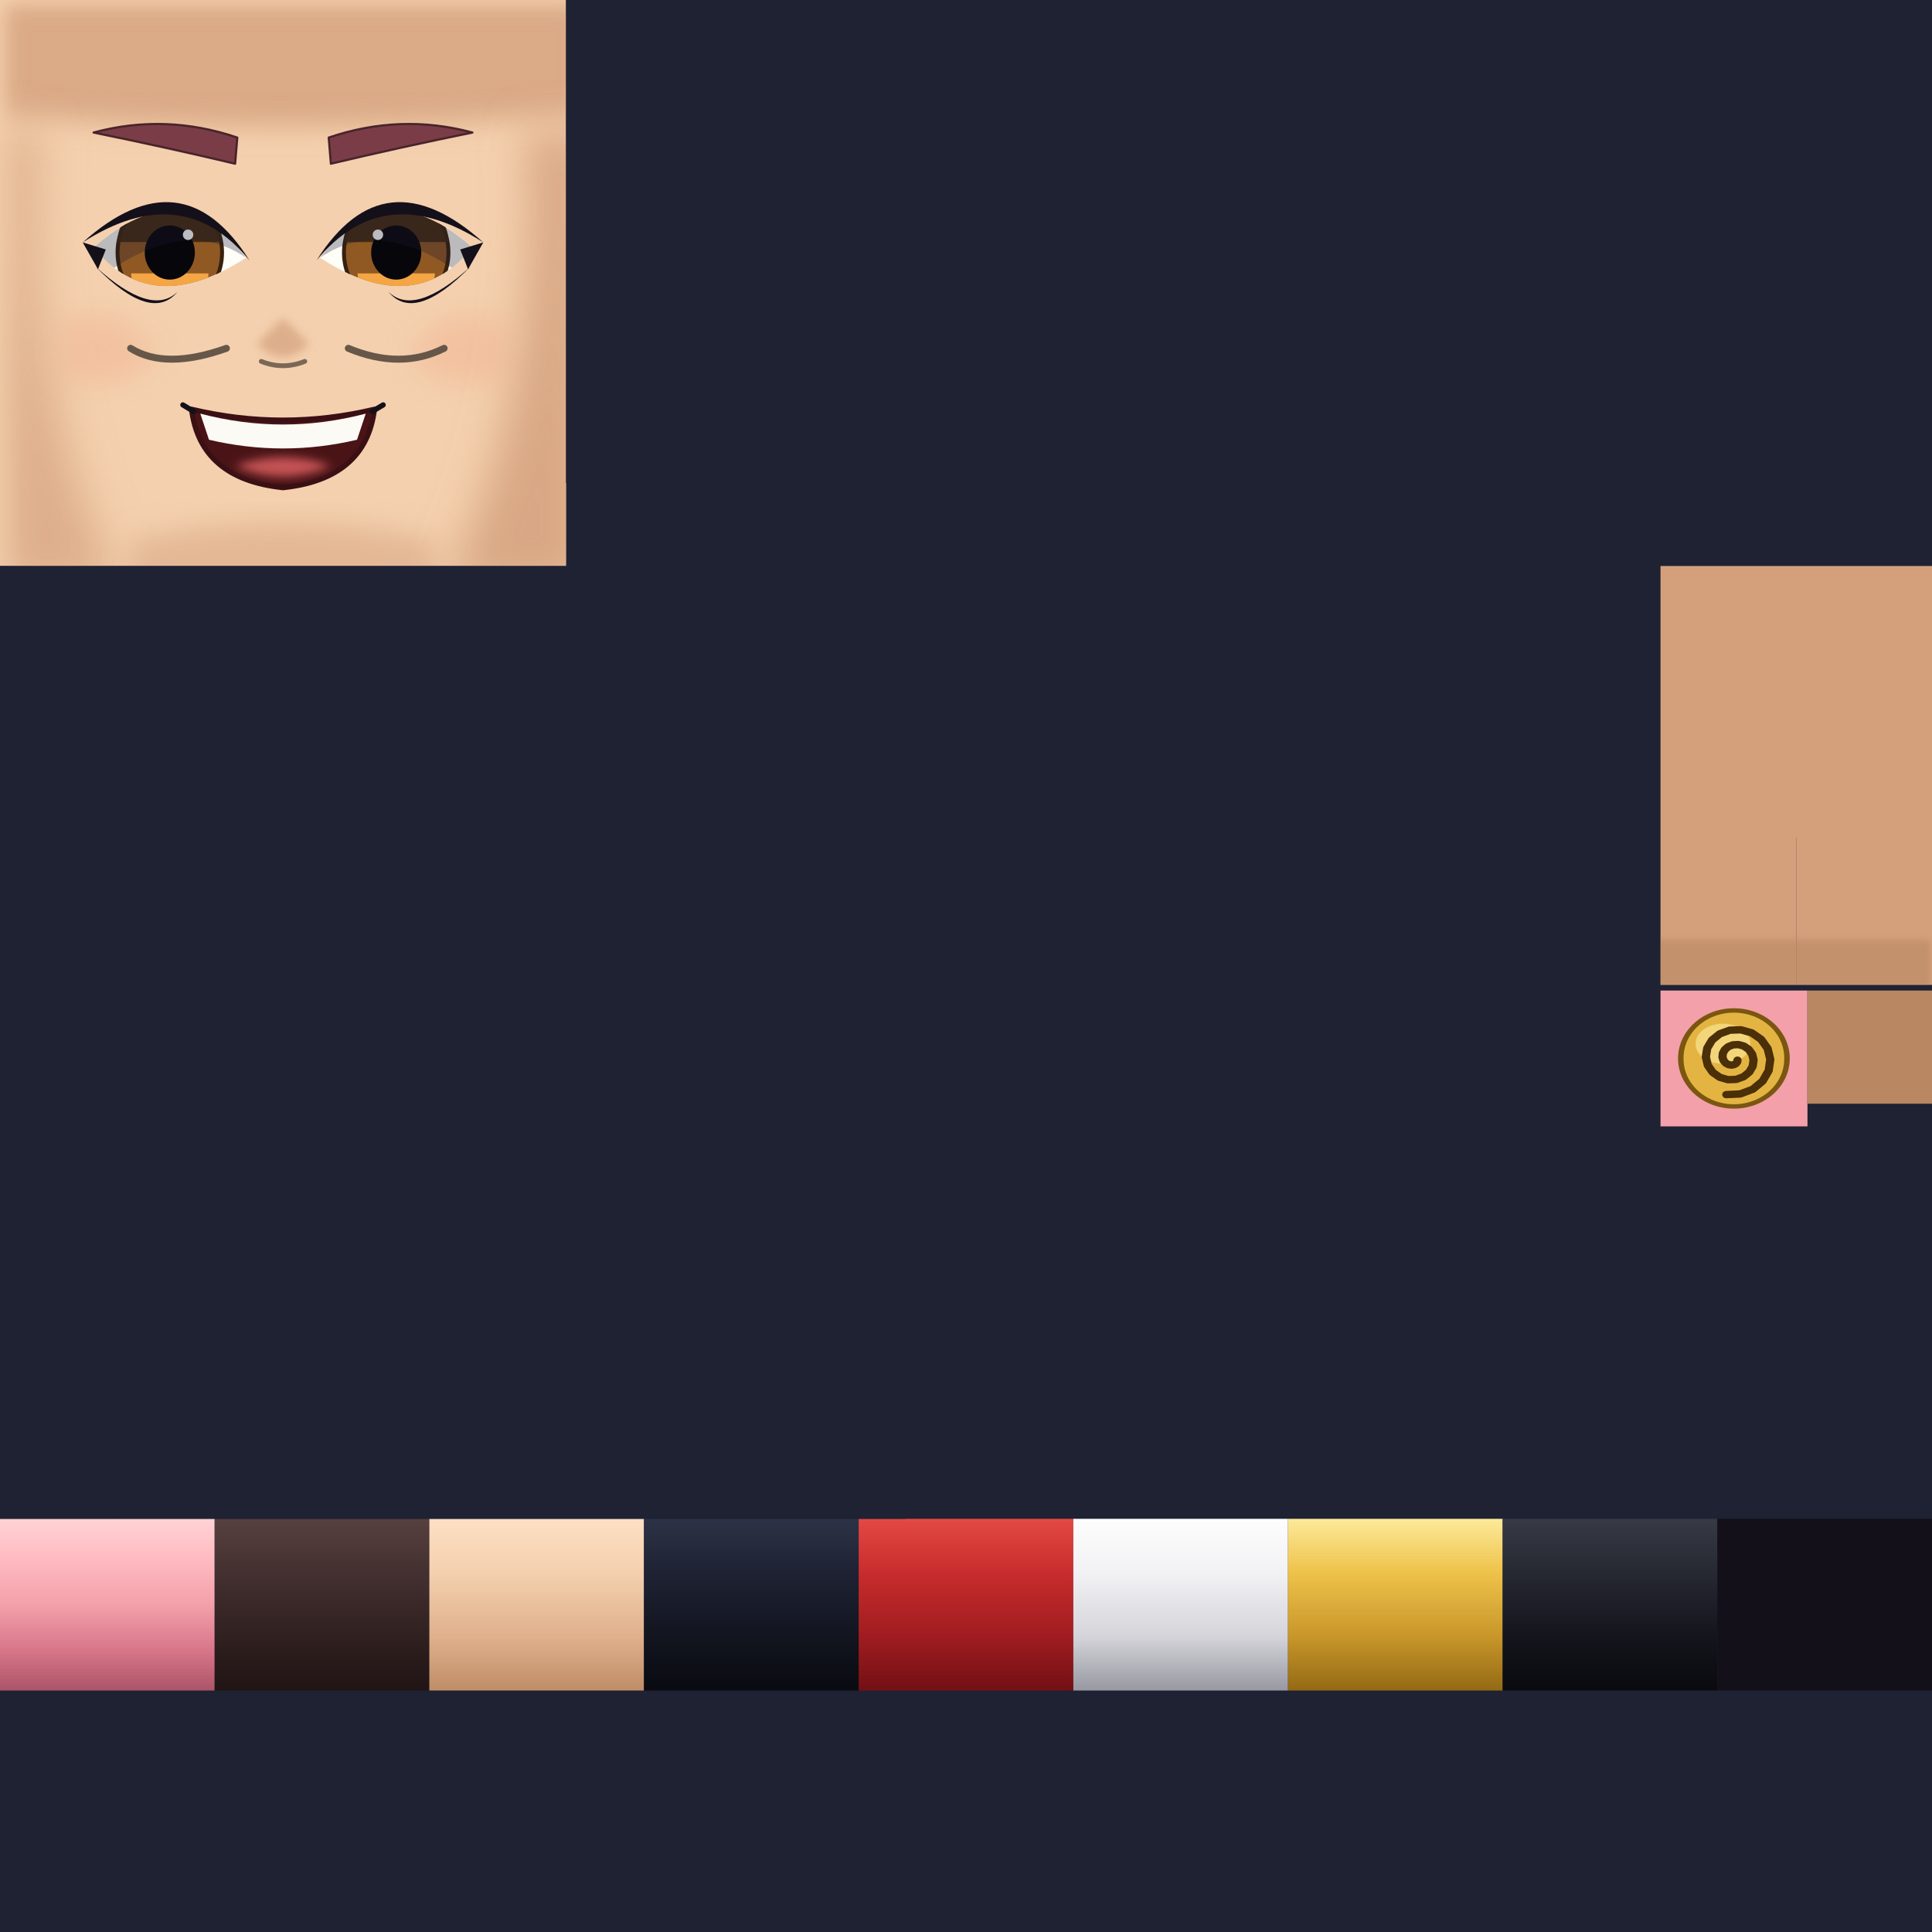
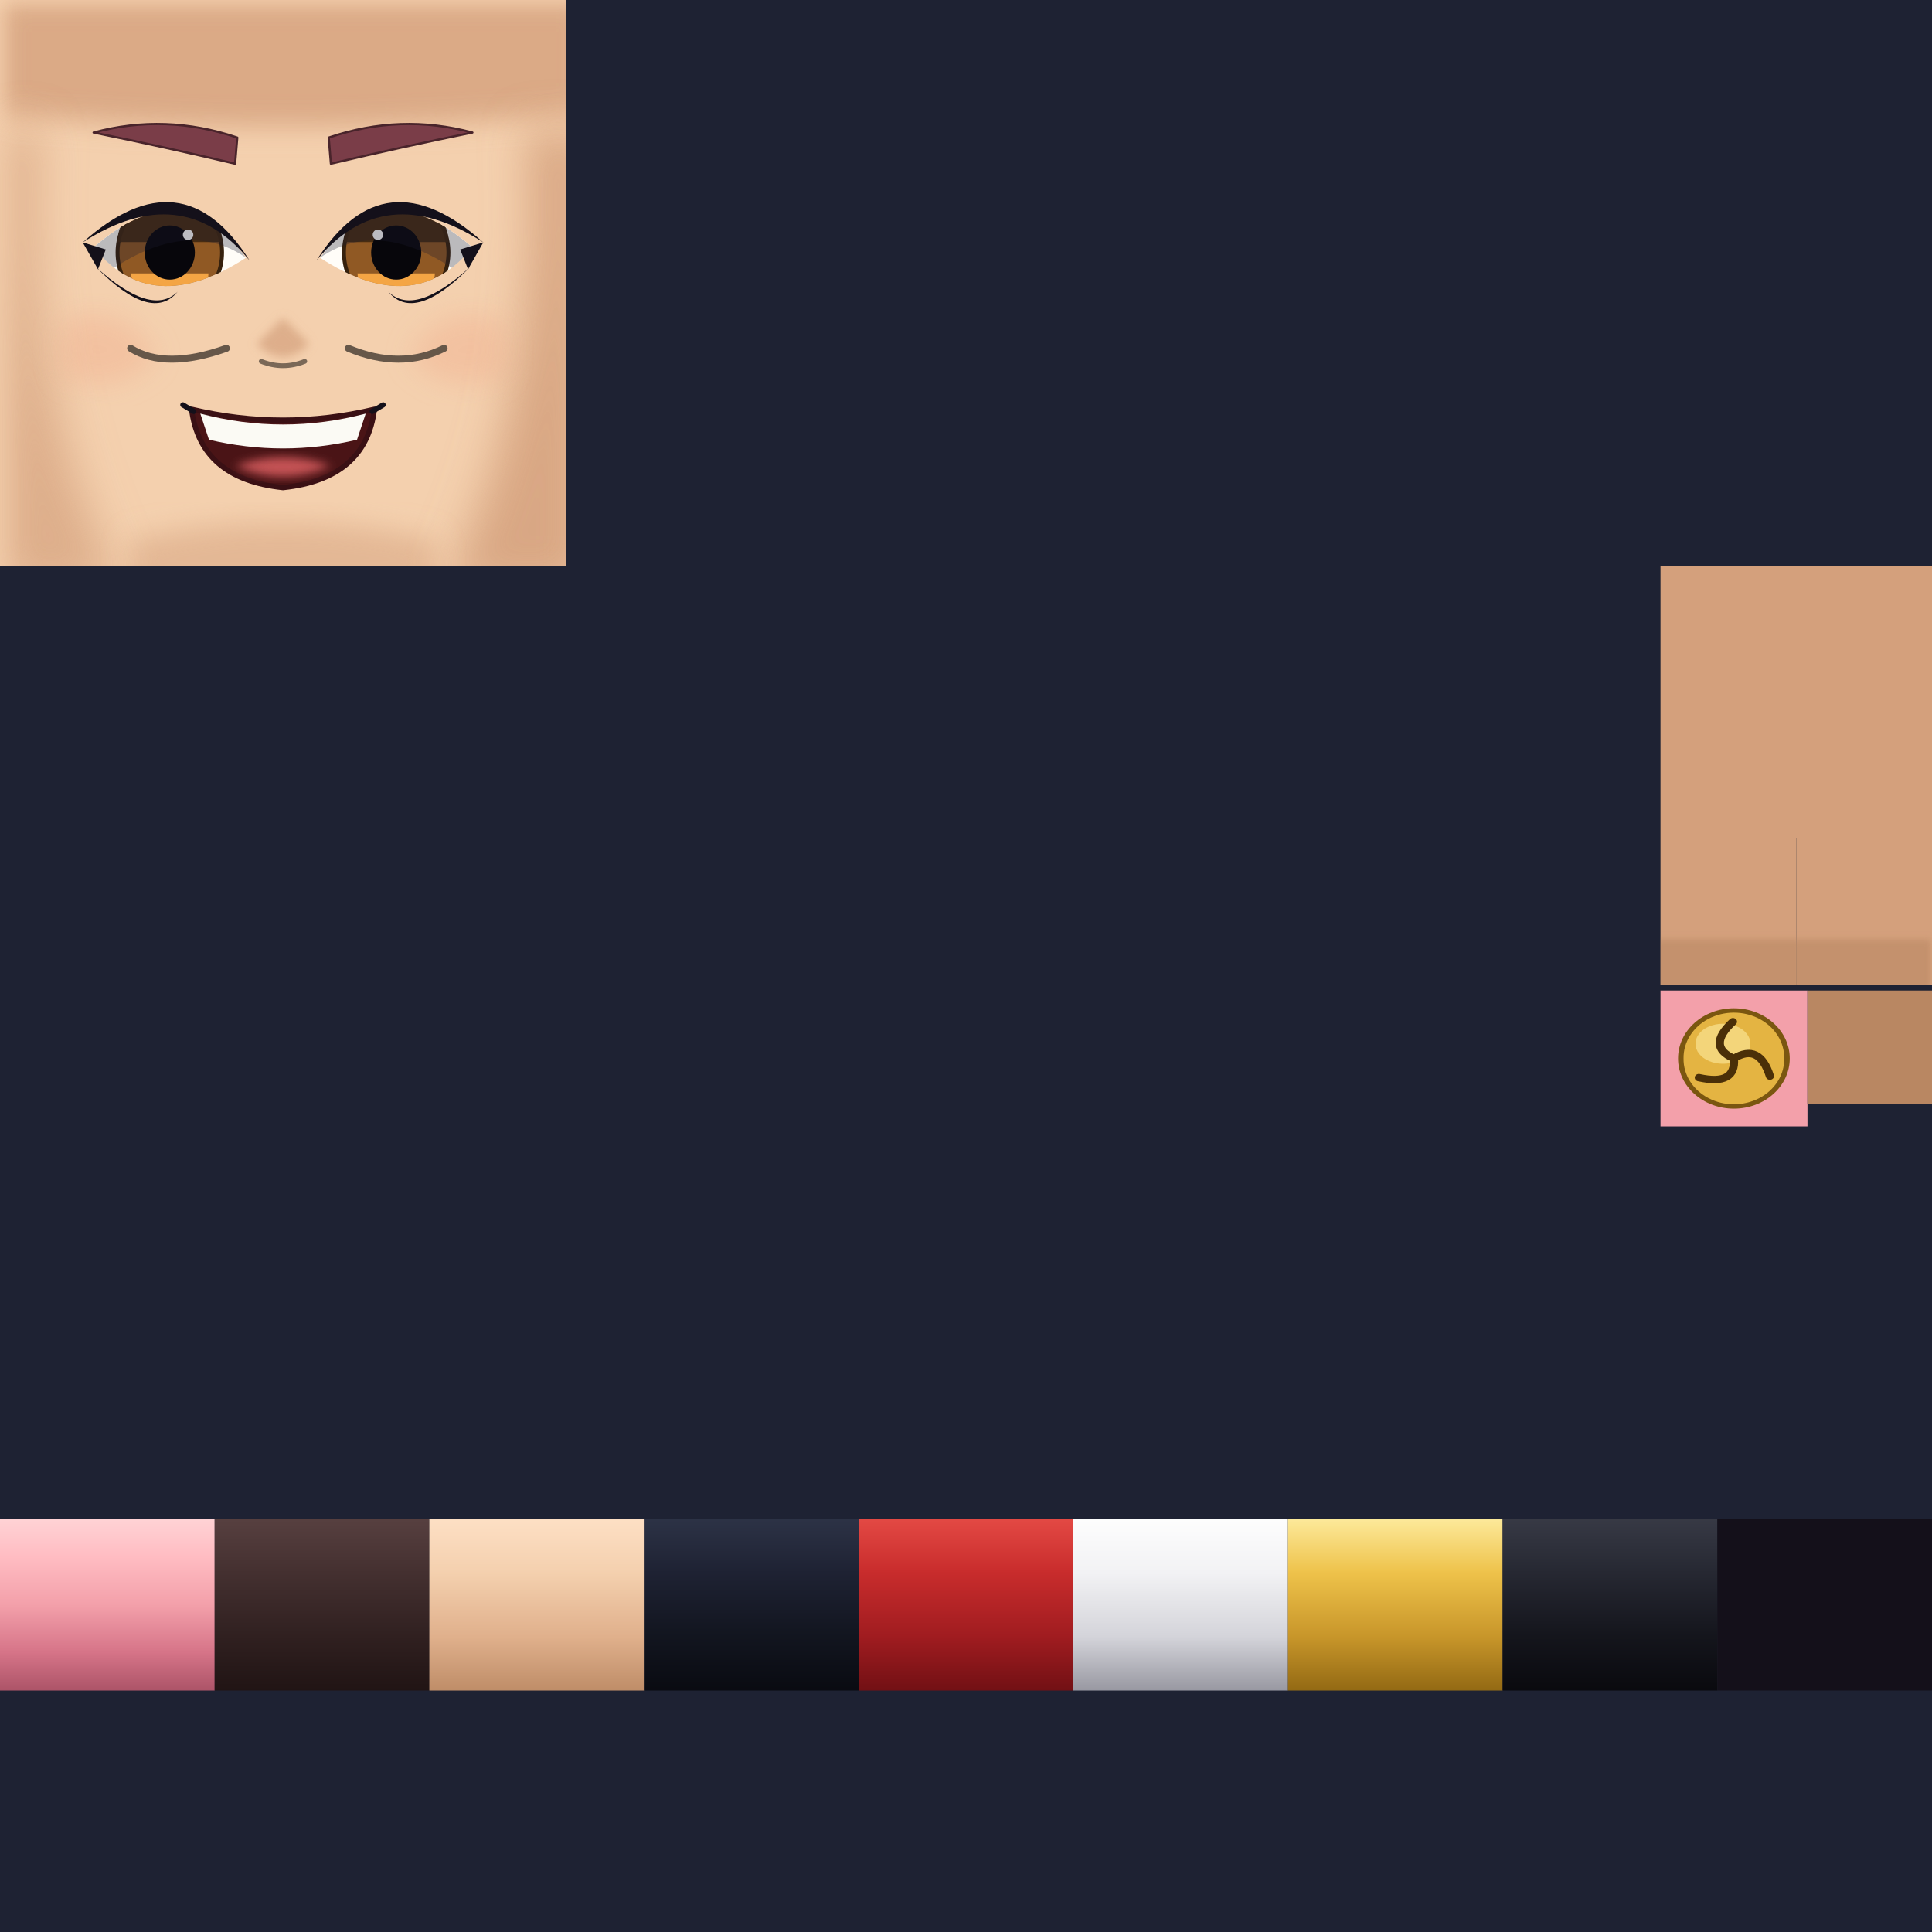
<svg xmlns="http://www.w3.org/2000/svg" width="1024" height="1024" viewBox="0 0 1024 1024">
  <defs>
    <filter id="b1" x="-30%" y="-30%" width="160%" height="160%">
      <feGaussianBlur stdDeviation="1" />
    </filter>
    <filter id="b2" x="-30%" y="-30%" width="160%" height="160%">
      <feGaussianBlur stdDeviation="2" />
    </filter>
    <filter id="b3" x="-30%" y="-30%" width="160%" height="160%">
      <feGaussianBlur stdDeviation="3" />
    </filter>
    <filter id="b5" x="-30%" y="-30%" width="160%" height="160%">
      <feGaussianBlur stdDeviation="5" />
    </filter>
    <filter id="b8" x="-30%" y="-30%" width="160%" height="160%">
      <feGaussianBlur stdDeviation="8" />
    </filter>
  </defs>
  <rect width="1024" height="1024" fill="#1e2233" />
  <clipPath id="cHead_F">
    <rect x="0" y="0" width="300" height="300" />
  </clipPath>
  <g clip-path="url(#cHead_F)">
    <g transform="translate(0 0) scale(2.30769 2.30769)">
      <rect x="-5" y="-5" width="140" height="140" fill="#1e2233" />
      <path d="M-5-5H135V135H-5Z" fill="#f4d0ae" />
      <path d="M-5-5H135V26Q65 32 -5 26Z" fill="#d4a07c" opacity="0.8" filter="url(#b3)" />
      <path d="M-5 30H9Q5 90 28 135H-5Z" fill="#d4a07c" opacity="0.7" filter="url(#b5)" />
      <path d="M135 30H121Q125 90 102 135H135Z" fill="#d4a07c" opacity="0.85" filter="url(#b5)" />
      <path d="M30 124Q65 116 100 124V135H30Z" fill="#d4a07c" opacity="0.5" filter="url(#b3)" />
      <path d="M14 74Q28 68 36 82Q26 92 14 86Z" fill="#f0a080" opacity="0.3" filter="url(#b3)" />
      <path d="M116 74Q102 68 94 82Q104 92 116 86Z" fill="#f0a080" opacity="0.3" filter="url(#b3)" />
      <clipPath id="kHead_F39">
        <path d="M56.5 59.2Q41.8 39.1 21.5 56.8Q34.8 73.3 56.5 59.2Z" />
      </clipPath>
      <g clip-path="url(#kHead_F39)">
        <path d="M56.5 59.2Q41.8 39.1 21.5 56.8Q34.8 73.3 56.5 59.2Z" fill="#fffdf8" />
        <path d="M27.0 58a12 12.96 0 1 0 24 0a12 12.96 0 1 0 -24 0Z" fill="#905924" stroke="#36210d" stroke-width="0.9" stroke-linecap="round" stroke-linejoin="round" />
        <path d="M30.12 62.8a8.88 6.24 0 0 0 17.76 0Z" fill="#ffad47" opacity="0.9" />
        <path d="M27.0 55.6a12 10.8 0 0 1 24 0Z" fill="#3f2710" opacity="0.9" />
        <path d="M33.24 58a5.76 6.221 0 1 0 11.52 0a5.76 6.221 0 1 0 -11.52 0Z" fill="#07060b" />
        <path d="M42.0 53.92a1.2 1.2 0 1 0 2.4 0a1.2 1.2 0 1 0 -2.4 0Z" fill="#ffffff" />
        <path d="M56.5 59.2Q41.8 39.1 21.5 56.8V64.9Q41.8 49 56.5 59.2Z" fill="#1a1a30" opacity="0.3" />
      </g>
      <path d="M57.3 59.8Q41.8 35.3 19.0 55.675Q41.8 41 57.3 59.8Z" fill="#14101a" />
      <path d="M19.0 55.675L22.5 61.84L24.3 57.3Z" fill="#14101a" />
      <path d="M40.8 67.0Q34.8 72.9 22.0 61.3Q34.8 74.3 40.8 67.0Z" fill="#14101a" />
      <clipPath id="kHead_F91">
        <path d="M73.5 59.2Q88.2 39.1 108.5 56.8Q95.2 73.3 73.5 59.2Z" />
      </clipPath>
      <g clip-path="url(#kHead_F91)">
        <path d="M73.5 59.2Q88.2 39.1 108.5 56.8Q95.2 73.3 73.5 59.2Z" fill="#fffdf8" />
        <path d="M79.0 58a12 12.96 0 1 0 24 0a12 12.96 0 1 0 -24 0Z" fill="#905924" stroke="#36210d" stroke-width="0.9" stroke-linecap="round" stroke-linejoin="round" />
        <path d="M82.12 62.8a8.88 6.24 0 0 0 17.76 0Z" fill="#ffad47" opacity="0.9" />
        <path d="M79.0 55.6a12 10.8 0 0 1 24 0Z" fill="#3f2710" opacity="0.9" />
        <path d="M85.24 58a5.76 6.221 0 1 0 11.52 0a5.76 6.221 0 1 0 -11.52 0Z" fill="#07060b" />
        <path d="M85.6 53.92a1.2 1.2 0 1 0 2.4 0a1.2 1.2 0 1 0 -2.4 0Z" fill="#ffffff" />
        <path d="M73.5 59.2Q88.2 39.1 108.5 56.8V64.9Q88.2 49 73.5 59.2Z" fill="#1a1a30" opacity="0.3" />
      </g>
      <path d="M72.7 59.8Q88.2 35.3 111.0 55.675Q88.2 41 72.7 59.8Z" fill="#14101a" />
      <path d="M111.0 55.675L107.5 61.84L105.7 57.3Z" fill="#14101a" />
      <path d="M89.2 67.0Q95.2 72.9 108.0 61.3Q95.2 74.3 89.2 67.0Z" fill="#14101a" />
      <path d="M54.5 31.6Q38 26.0 21.5 30.44Q38 33.8 54.0 37.6Z" fill="#7a3d48" stroke="#49242b" stroke-width="0.5" stroke-linecap="round" stroke-linejoin="round" />
      <path d="M75.5 31.6Q92 26.0 108.5 30.44Q92 33.8 76.0 37.6Z" fill="#7a3d48" stroke="#49242b" stroke-width="0.5" stroke-linecap="round" stroke-linejoin="round" />
      <path d="M30 80Q38 85 52 80" fill="none" stroke="#665749" stroke-width="1.6" stroke-linecap="round" stroke-linejoin="round" />
      <path d="M80 80Q92 85 102 80" fill="none" stroke="#665749" stroke-width="1.6" stroke-linecap="round" stroke-linejoin="round" />
      <path d="M59 79L65 73L71 79Q65 85 59 79Z" fill="#d4a07c" opacity="0.7" filter="url(#b1)" />
      <path d="M60 83Q65 85 70 83" fill="none" stroke="#7a6857" stroke-width="1.1" stroke-linecap="round" stroke-linejoin="round" />
      <path d="M44 94Q65 99 86 94Q84 110 65 112Q46 110 44 94Z" fill="#4a1416" stroke="#3a1014" stroke-width="1.2" stroke-linecap="round" stroke-linejoin="round" />
      <path d="M46 95Q65 100 84 95L82 101Q65 105 48 101Z" fill="#fbfaf4" />
      <path d="M54 107Q65 103 76 107Q65 112 54 107Z" fill="#d0585a" opacity="0.9" filter="url(#b1)" />
      <path d="M42 93L44.5 94.5" fill="none" stroke="#14101a" stroke-width="1.2" stroke-linecap="round" stroke-linejoin="round" />
      <path d="M88 93L85.5 94.5" fill="none" stroke="#14101a" stroke-width="1.2" stroke-linecap="round" stroke-linejoin="round" />
    </g>
  </g>
  <clipPath id="cTorso_F">
    <rect x="300" y="0" width="256" height="256" />
  </clipPath>
  <g clip-path="url(#cTorso_F)">
    <g transform="translate(300 0) scale(1.28 1.28)">
      <rect x="-5" y="-5" width="210" height="210" fill="#1e2233" />
    </g>
  </g>
  <clipPath id="cTorso_B">
    <rect x="556" y="0" width="256" height="256" />
  </clipPath>
  <g clip-path="url(#cTorso_B)">
    <g transform="translate(556 0) scale(1.28 1.28)">
      <rect x="-5" y="-5" width="210" height="210" fill="#1e2233" />
    </g>
  </g>
  <clipPath id="cTorso_L">
    <rect x="812" y="0" width="106" height="212" />
  </clipPath>
  <g clip-path="url(#cTorso_L)">
    <g transform="translate(812 0) scale(1.06 1.06)">
      <rect x="-5" y="-5" width="110" height="210" fill="#1e2233" />
    </g>
  </g>
  <clipPath id="cTorso_R">
    <rect x="918" y="0" width="106" height="212" />
  </clipPath>
  <g clip-path="url(#cTorso_R)">
    <g transform="translate(918 0) scale(1.06 1.06)">
      <rect x="-5" y="-5" width="110" height="210" fill="#1e2233" />
    </g>
  </g>
  <clipPath id="cHead_B">
    <rect x="880" y="300" width="144" height="144" />
  </clipPath>
  <g clip-path="url(#cHead_B)">
    <g transform="translate(880 300) scale(1.10769 1.10769)">
      <rect x="-5" y="-5" width="140" height="140" fill="#1e2233" />
      <path d="M-5-5H135V135H-5Z" fill="#d4a07c" />
    </g>
  </g>
  <clipPath id="cHead_L">
    <rect x="880" y="444" width="72" height="78" />
  </clipPath>
  <g clip-path="url(#cHead_L)">
    <g transform="translate(880 444) scale(0.6 0.6)">
      <rect x="-5" y="-5" width="130" height="140" fill="#1e2233" />
      <path d="M-5-5H125V135H-5Z" fill="#d4a07c" />
      <path d="M-5 90H125V135H-5Z" fill="#b98762" opacity="0.6" filter="url(#b3)" />
    </g>
  </g>
  <clipPath id="cHead_R">
    <rect x="952" y="444" width="72" height="78" />
  </clipPath>
  <g clip-path="url(#cHead_R)">
    <g transform="translate(952 444) scale(0.6 0.6)">
      <rect x="-5" y="-5" width="130" height="140" fill="#1e2233" />
      <path d="M-5-5H125V135H-5Z" fill="#d4a07c" />
      <path d="M-5 90H125V135H-5Z" fill="#b98762" opacity="0.6" filter="url(#b3)" />
    </g>
  </g>
  <clipPath id="cHead_T">
    <rect x="880" y="525" width="78" height="72" />
  </clipPath>
  <g clip-path="url(#cHead_T)">
    <g transform="translate(880 525) scale(0.6 0.6)">
      <rect x="-5" y="-5" width="140" height="130" fill="#1e2233" />
      <path d="M-5-5H135V125H-5Z" fill="#f3a0aa" />
      <path d="M15.67 60.00a49.33 44.33 0 1 0 98.67 0a49.33 44.33 0 1 0 -98.67 0Z" fill="#7a5610" />
      <path d="M20.53 60.00a44.47 39.87 0 1 0 88.93 0a44.47 39.87 0 1 0 -88.93 0Z" fill="#e4b442" />
      <path d="M31.17 47.00a24.17 17.33 0 1 0 48.33 0a24.17 17.33 0 1 0 -48.33 0Z" fill="#fff0a8" opacity="0.55" />
      <g transform="translate(65.0 60.0) scale(1.208333 1.083333)">
-         <path d="M2.63 1.44L2.44 2.75L1.61 4.04L0.17 5.02L-1.75 5.43L-3.89 5.05L-5.94 3.79L-7.53 1.71L-8.34 -1.03L-8.10 -4.10L-6.69 -7.09L-4.17 -9.56L-0.73 -11.08L3.26 -11.32L7.29 -10.09L10.84 -7.41L13.36 -3.47L14.41 1.32L13.73 6.41L11.22 11.16L7.06 14.91L1.66 17.09L-4.39 17.30L-10.37 15.35L-15.50 11.33L-19.07 5.60L-20.51 -1.24L-19.50 -8.38L-16.00 -14.95L-10.30 -20.09L-2.98 -23.06L5.16 -23.36L13.13 -20.81L19.93 -15.54L24.66 -8.08L26.61 0.77L25.41 9.98L21.03 18.44L13.87 25.07L4.66 28.95L-5.54 29.48" fill="none" stroke="#4a2f08" stroke-width="6" stroke-linecap="round" stroke-linejoin="round" />
+         <path d="M0 0Q18.57 -12.70 26.33 14.38M0 0Q1.72 22.43 -25.62 15.61M0 0Q-20.29 -9.73 -0.71 -29.99" fill="none" stroke="#4a2f08" stroke-width="6" stroke-linecap="round" stroke-linejoin="round" />
      </g>
    </g>
  </g>
  <clipPath id="cHead_Bo">
    <rect x="958" y="525" width="66" height="60" />
  </clipPath>
  <g clip-path="url(#cHead_Bo)">
    <g transform="translate(958 525) scale(0.50769 0.5)">
      <rect x="-5" y="-5" width="140" height="130" fill="#1e2233" />
      <path d="M-5-5H135V125H-5Z" fill="#b98762" />
    </g>
  </g>
  <clipPath id="cTorso_T">
    <rect x="880" y="600" width="120" height="60" />
  </clipPath>
  <g clip-path="url(#cTorso_T)">
    <g transform="translate(880 600) scale(0.6 0.6)">
      <rect x="-5" y="-5" width="210" height="110" fill="#1e2233" />
    </g>
  </g>
  <clipPath id="cTorso_Bo">
    <rect x="880" y="660" width="120" height="60" />
  </clipPath>
  <g clip-path="url(#cTorso_Bo)">
    <g transform="translate(880 660) scale(0.6 0.6)">
      <rect x="-5" y="-5" width="210" height="110" fill="#1e2233" />
    </g>
  </g>
  <clipPath id="cHair">
    <rect x="0" y="805" width="1024" height="91" />
  </clipPath>
  <g clip-path="url(#cHair)">
    <g transform="translate(0 805) scale(1 1)">
      <rect x="-5" y="-5" width="1034" height="101" fill="#1e2233" />
      <linearGradient id="ramp0" x1="0" y1="1" x2="0" y2="0">
        <stop offset="0.000" stop-color="#a24c60" />
        <stop offset="0.250" stop-color="#d67488" />
        <stop offset="0.500" stop-color="#f3a0aa" />
        <stop offset="0.750" stop-color="#ffbcc2" />
        <stop offset="1.000" stop-color="#ffd8da" />
      </linearGradient>
      <rect x="0.00" y="-5" width="113.78" height="101" fill="url(#ramp0)" />
      <linearGradient id="ramp1" x1="0" y1="1" x2="0" y2="0">
        <stop offset="0.000" stop-color="#1e1212" />
        <stop offset="0.333" stop-color="#302020" />
        <stop offset="0.667" stop-color="#443030" />
        <stop offset="1.000" stop-color="#5a4242" />
      </linearGradient>
      <rect x="113.78" y="-5" width="113.78" height="101" fill="url(#ramp1)" />
      <linearGradient id="ramp2" x1="0" y1="1" x2="0" y2="0">
        <stop offset="0.000" stop-color="#b98762" />
        <stop offset="0.333" stop-color="#e0b08c" />
        <stop offset="0.667" stop-color="#f4d0ae" />
        <stop offset="1.000" stop-color="#ffe2c8" />
      </linearGradient>
      <rect x="227.56" y="-5" width="113.78" height="101" fill="url(#ramp2)" />
      <linearGradient id="ramp3" x1="0" y1="1" x2="0" y2="0">
        <stop offset="0.000" stop-color="#08090f" />
        <stop offset="0.333" stop-color="#12151f" />
        <stop offset="0.667" stop-color="#1e2233" />
        <stop offset="1.000" stop-color="#2f3549" />
      </linearGradient>
      <rect x="341.33" y="-5" width="113.78" height="101" fill="url(#ramp3)" />
      <linearGradient id="ramp4" x1="0" y1="1" x2="0" y2="0">
        <stop offset="0.000" stop-color="#6a0e12" />
        <stop offset="0.333" stop-color="#a01c20" />
        <stop offset="0.667" stop-color="#c82c2c" />
        <stop offset="1.000" stop-color="#e84e48" />
      </linearGradient>
      <rect x="455.11" y="-5" width="113.78" height="101" fill="url(#ramp4)" />
      <linearGradient id="ramp5" x1="0" y1="1" x2="0" y2="0">
        <stop offset="0.000" stop-color="#8e8e98" />
        <stop offset="0.333" stop-color="#d4d4da" />
        <stop offset="0.667" stop-color="#f2f2f4" />
        <stop offset="1.000" stop-color="#ffffff" />
      </linearGradient>
      <rect x="568.89" y="-5" width="113.78" height="101" fill="url(#ramp5)" />
      <linearGradient id="ramp6" x1="0" y1="1" x2="0" y2="0">
        <stop offset="0.000" stop-color="#8a6210" />
        <stop offset="0.333" stop-color="#c8962a" />
        <stop offset="0.667" stop-color="#eec24a" />
        <stop offset="1.000" stop-color="#fff0a8" />
      </linearGradient>
      <rect x="682.67" y="-5" width="113.78" height="101" fill="url(#ramp6)" />
      <linearGradient id="ramp7" x1="0" y1="1" x2="0" y2="0">
        <stop offset="0.000" stop-color="#08080c" />
        <stop offset="0.333" stop-color="#14151c" />
        <stop offset="0.667" stop-color="#262832" />
        <stop offset="1.000" stop-color="#3a3c48" />
      </linearGradient>
      <rect x="796.44" y="-5" width="113.78" height="101" fill="url(#ramp7)" />
      <linearGradient id="ramp8" x1="0" y1="1" x2="0" y2="0">
        <stop offset="0.000" stop-color="#14101a" />
        <stop offset="1.000" stop-color="#14101a" />
      </linearGradient>
      <rect x="910.22" y="-5" width="113.78" height="101" fill="url(#ramp8)" />
    </g>
  </g>
  <clipPath id="cLeftArm_F">
    <rect x="0" y="300" width="110" height="225" />
  </clipPath>
  <g clip-path="url(#cLeftArm_F)">
    <g transform="translate(0 300) scale(1.1 1.09756)">
      <rect x="-5" y="-5" width="110" height="215" fill="#1e2233" />
    </g>
  </g>
  <clipPath id="cLeftLeg_F">
    <rect x="0" y="525" width="110" height="220" />
  </clipPath>
  <g clip-path="url(#cLeftLeg_F)">
    <g transform="translate(0 525) scale(1.1 1.1)">
      <rect x="-5" y="-5" width="110" height="210" fill="#1e2233" />
    </g>
  </g>
  <clipPath id="cLeftArm_B">
    <rect x="110" y="300" width="110" height="225" />
  </clipPath>
  <g clip-path="url(#cLeftArm_B)">
    <g transform="translate(110 300) scale(1.1 1.09756)">
      <rect x="-5" y="-5" width="110" height="215" fill="#1e2233" />
    </g>
  </g>
  <clipPath id="cLeftLeg_B">
    <rect x="110" y="525" width="110" height="220" />
  </clipPath>
  <g clip-path="url(#cLeftLeg_B)">
    <g transform="translate(110 525) scale(1.1 1.1)">
      <rect x="-5" y="-5" width="110" height="210" fill="#1e2233" />
    </g>
  </g>
  <clipPath id="cLeftArm_O">
    <rect x="220" y="300" width="110" height="225" />
  </clipPath>
  <g clip-path="url(#cLeftArm_O)">
    <g transform="translate(220 300) scale(1.1 1.09756)">
      <rect x="-5" y="-5" width="110" height="215" fill="#1e2233" />
    </g>
  </g>
  <clipPath id="cLeftLeg_O">
    <rect x="220" y="525" width="110" height="220" />
  </clipPath>
  <g clip-path="url(#cLeftLeg_O)">
    <g transform="translate(220 525) scale(1.1 1.1)">
      <rect x="-5" y="-5" width="110" height="210" fill="#1e2233" />
    </g>
  </g>
  <clipPath id="cLeftArm_I">
    <rect x="330" y="300" width="110" height="225" />
  </clipPath>
  <g clip-path="url(#cLeftArm_I)">
    <g transform="translate(330 300) scale(1.1 1.09756)">
      <rect x="-5" y="-5" width="110" height="215" fill="#1e2233" />
    </g>
  </g>
  <clipPath id="cLeftLeg_I">
    <rect x="330" y="525" width="110" height="220" />
  </clipPath>
  <g clip-path="url(#cLeftLeg_I)">
    <g transform="translate(330 525) scale(1.1 1.1)">
      <rect x="-5" y="-5" width="110" height="210" fill="#1e2233" />
    </g>
  </g>
  <clipPath id="cLeftArm_T">
    <rect x="0" y="745" width="60" height="60" />
  </clipPath>
  <g clip-path="url(#cLeftArm_T)">
    <g transform="translate(0 745) scale(0.6 0.6)">
      <rect x="-5" y="-5" width="110" height="110" fill="#1e2233" />
    </g>
  </g>
  <clipPath id="cLeftArm_Bo">
    <rect x="60" y="745" width="60" height="60" />
  </clipPath>
  <g clip-path="url(#cLeftArm_Bo)">
    <g transform="translate(60 745) scale(0.6 0.6)">
      <rect x="-5" y="-5" width="110" height="110" fill="#1e2233" />
    </g>
  </g>
  <clipPath id="cLeftLeg_T">
    <rect x="120" y="745" width="60" height="60" />
  </clipPath>
  <g clip-path="url(#cLeftLeg_T)">
    <g transform="translate(120 745) scale(0.6 0.6)">
      <rect x="-5" y="-5" width="110" height="110" fill="#1e2233" />
    </g>
  </g>
  <clipPath id="cLeftLeg_Bo">
    <rect x="180" y="745" width="60" height="60" />
  </clipPath>
  <g clip-path="url(#cLeftLeg_Bo)">
    <g transform="translate(180 745) scale(0.6 0.6)">
      <rect x="-5" y="-5" width="110" height="110" fill="#1e2233" />
    </g>
  </g>
  <clipPath id="cRightArm_F">
    <rect x="440" y="300" width="110" height="225" />
  </clipPath>
  <g clip-path="url(#cRightArm_F)">
    <g transform="translate(440 300) scale(1.1 1.09756)">
      <rect x="-5" y="-5" width="110" height="215" fill="#1e2233" />
    </g>
  </g>
  <clipPath id="cRightLeg_F">
    <rect x="440" y="525" width="110" height="220" />
  </clipPath>
  <g clip-path="url(#cRightLeg_F)">
    <g transform="translate(440 525) scale(1.1 1.1)">
      <rect x="-5" y="-5" width="110" height="210" fill="#1e2233" />
    </g>
  </g>
  <clipPath id="cRightArm_B">
    <rect x="550" y="300" width="110" height="225" />
  </clipPath>
  <g clip-path="url(#cRightArm_B)">
    <g transform="translate(550 300) scale(1.1 1.09756)">
      <rect x="-5" y="-5" width="110" height="215" fill="#1e2233" />
    </g>
  </g>
  <clipPath id="cRightLeg_B">
    <rect x="550" y="525" width="110" height="220" />
  </clipPath>
  <g clip-path="url(#cRightLeg_B)">
    <g transform="translate(550 525) scale(1.1 1.1)">
      <rect x="-5" y="-5" width="110" height="210" fill="#1e2233" />
    </g>
  </g>
  <clipPath id="cRightArm_O">
    <rect x="660" y="300" width="110" height="225" />
  </clipPath>
  <g clip-path="url(#cRightArm_O)">
    <g transform="translate(660 300) scale(1.1 1.09756)">
      <rect x="-5" y="-5" width="110" height="215" fill="#1e2233" />
    </g>
  </g>
  <clipPath id="cRightLeg_O">
    <rect x="660" y="525" width="110" height="220" />
  </clipPath>
  <g clip-path="url(#cRightLeg_O)">
    <g transform="translate(660 525) scale(1.1 1.1)">
      <rect x="-5" y="-5" width="110" height="210" fill="#1e2233" />
    </g>
  </g>
  <clipPath id="cRightArm_I">
    <rect x="770" y="300" width="110" height="225" />
  </clipPath>
  <g clip-path="url(#cRightArm_I)">
    <g transform="translate(770 300) scale(1.1 1.09756)">
      <rect x="-5" y="-5" width="110" height="215" fill="#1e2233" />
    </g>
  </g>
  <clipPath id="cRightLeg_I">
    <rect x="770" y="525" width="110" height="220" />
  </clipPath>
  <g clip-path="url(#cRightLeg_I)">
    <g transform="translate(770 525) scale(1.1 1.1)">
      <rect x="-5" y="-5" width="110" height="210" fill="#1e2233" />
    </g>
  </g>
  <clipPath id="cRightArm_T">
    <rect x="240" y="745" width="60" height="60" />
  </clipPath>
  <g clip-path="url(#cRightArm_T)">
    <g transform="translate(240 745) scale(0.6 0.6)">
      <rect x="-5" y="-5" width="110" height="110" fill="#1e2233" />
    </g>
  </g>
  <clipPath id="cRightArm_Bo">
    <rect x="300" y="745" width="60" height="60" />
  </clipPath>
  <g clip-path="url(#cRightArm_Bo)">
    <g transform="translate(300 745) scale(0.6 0.6)">
      <rect x="-5" y="-5" width="110" height="110" fill="#1e2233" />
    </g>
  </g>
  <clipPath id="cRightLeg_T">
    <rect x="360" y="745" width="60" height="60" />
  </clipPath>
  <g clip-path="url(#cRightLeg_T)">
    <g transform="translate(360 745) scale(0.6 0.6)">
      <rect x="-5" y="-5" width="110" height="110" fill="#1e2233" />
    </g>
  </g>
  <clipPath id="cRightLeg_Bo">
    <rect x="420" y="745" width="60" height="60" />
  </clipPath>
  <g clip-path="url(#cRightLeg_Bo)">
    <g transform="translate(420 745) scale(0.6 0.6)">
      <rect x="-5" y="-5" width="110" height="110" fill="#1e2233" />
    </g>
  </g>
</svg>
